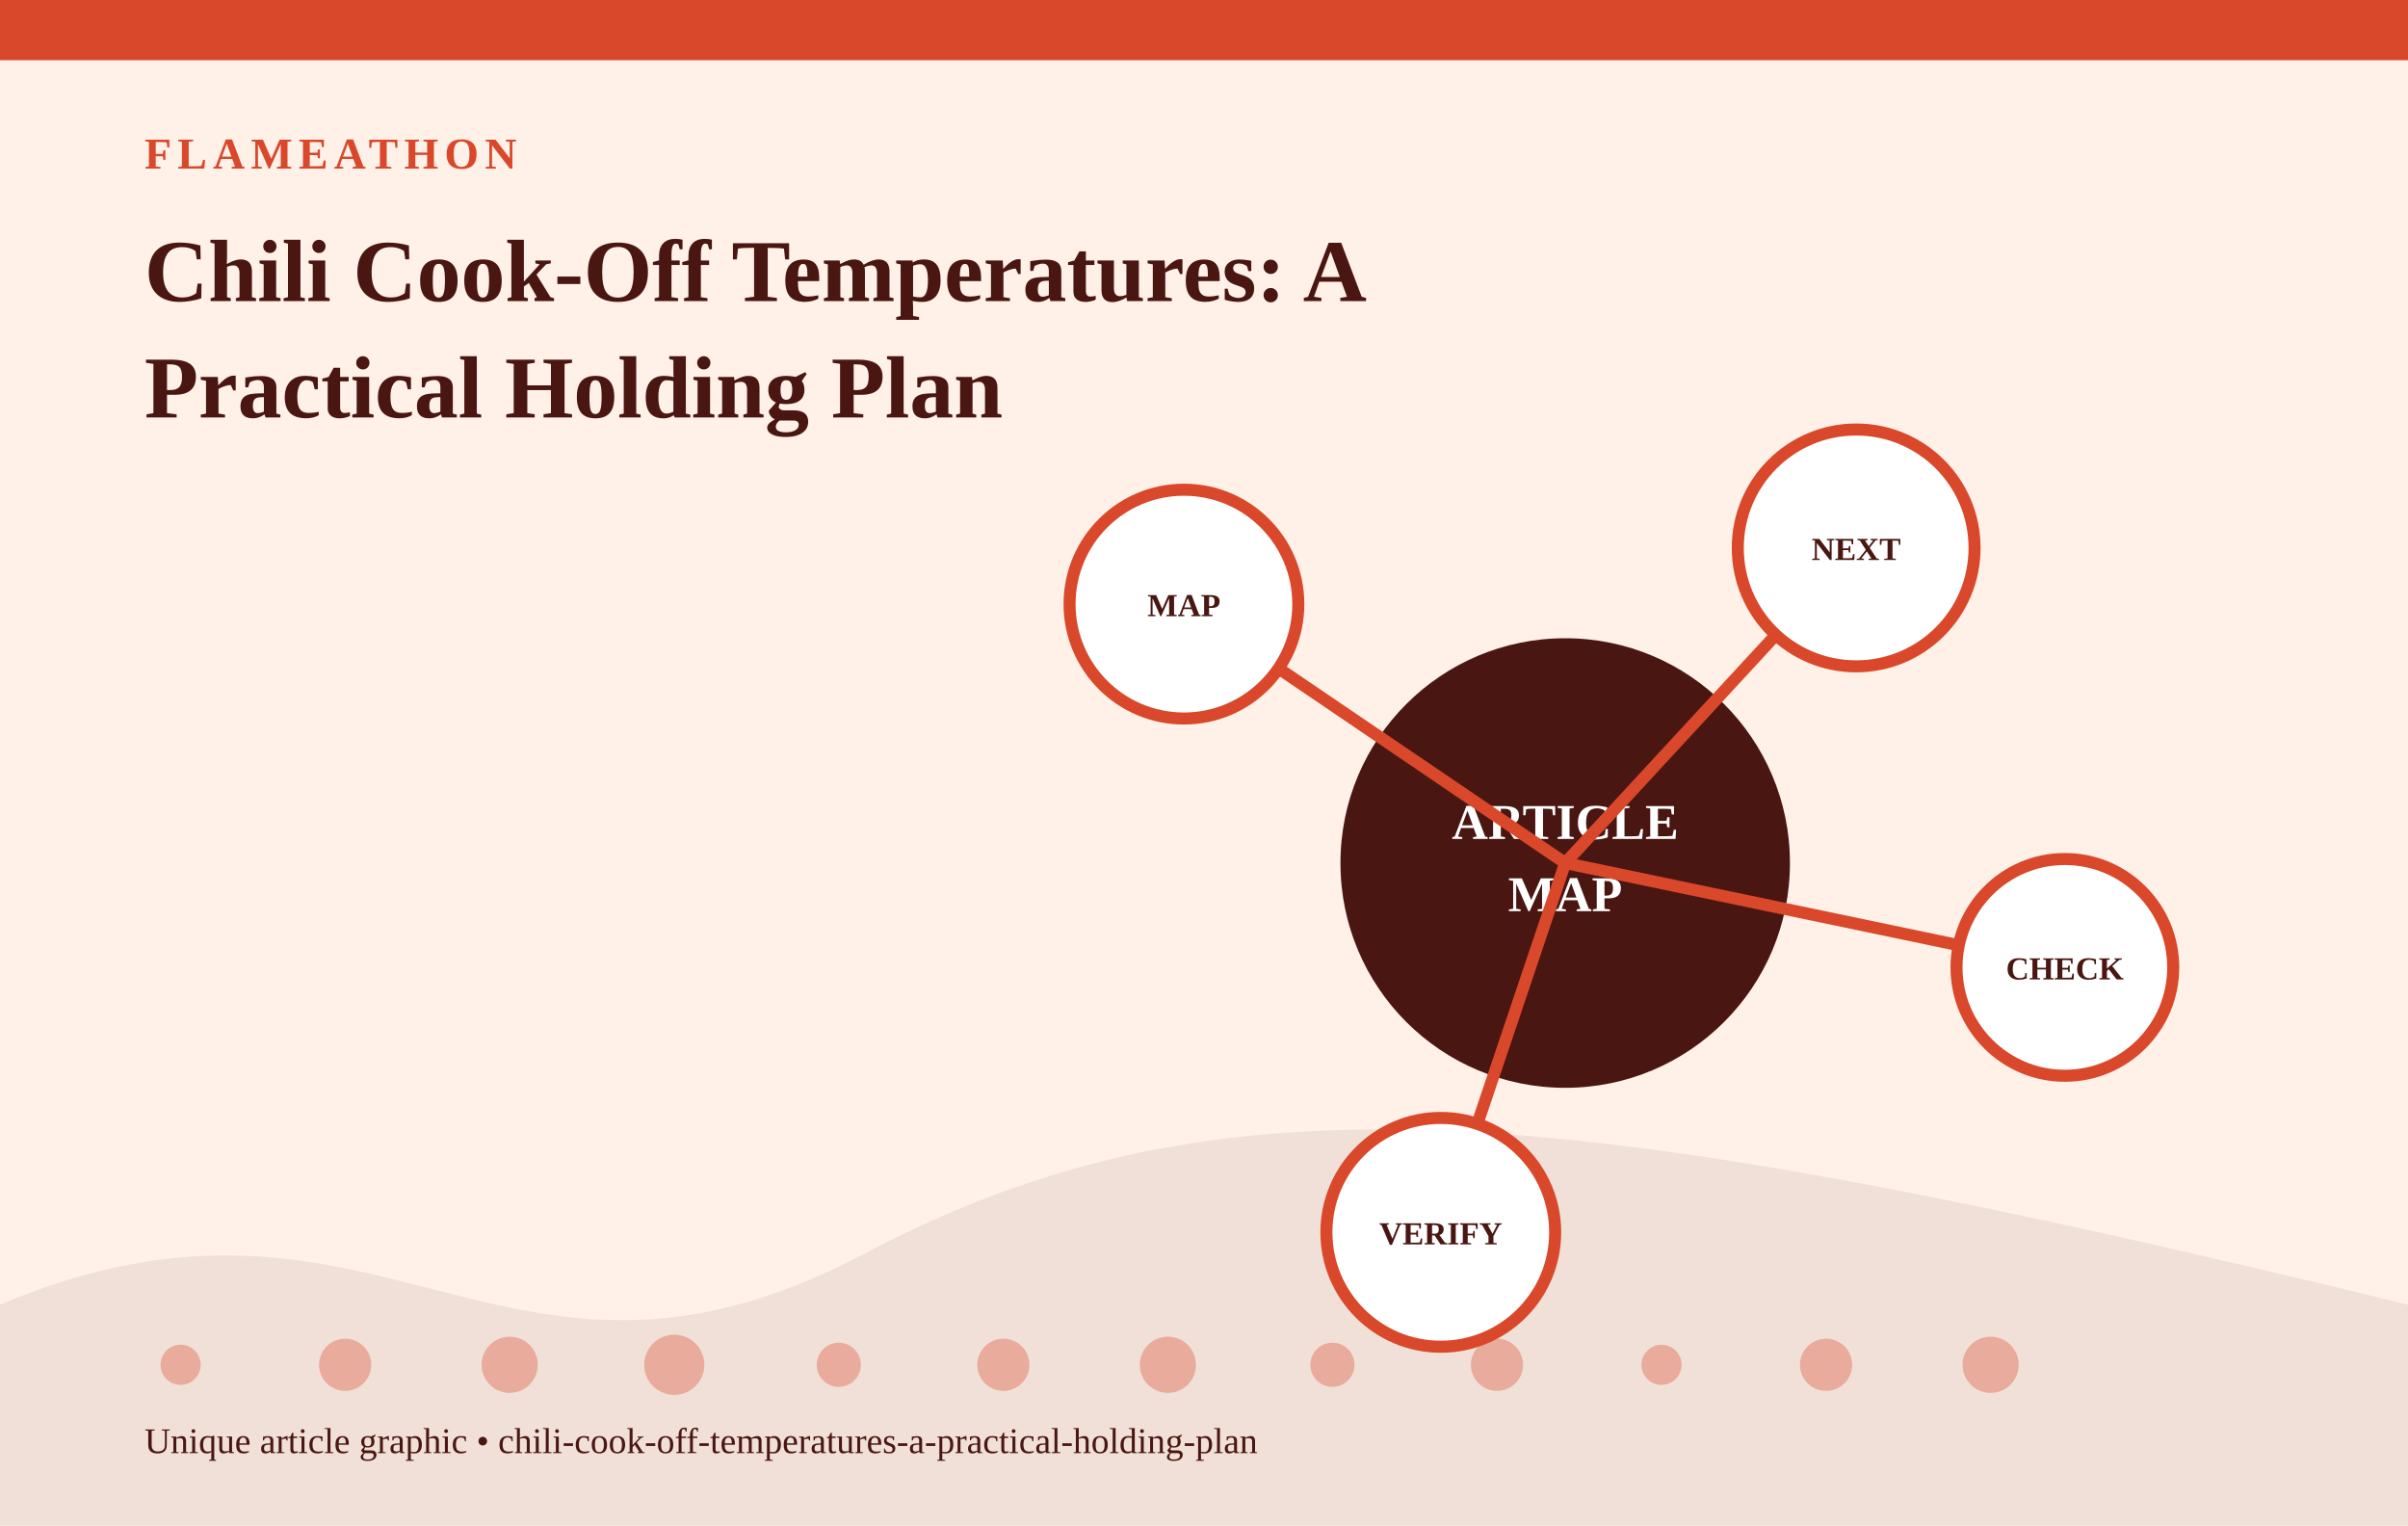
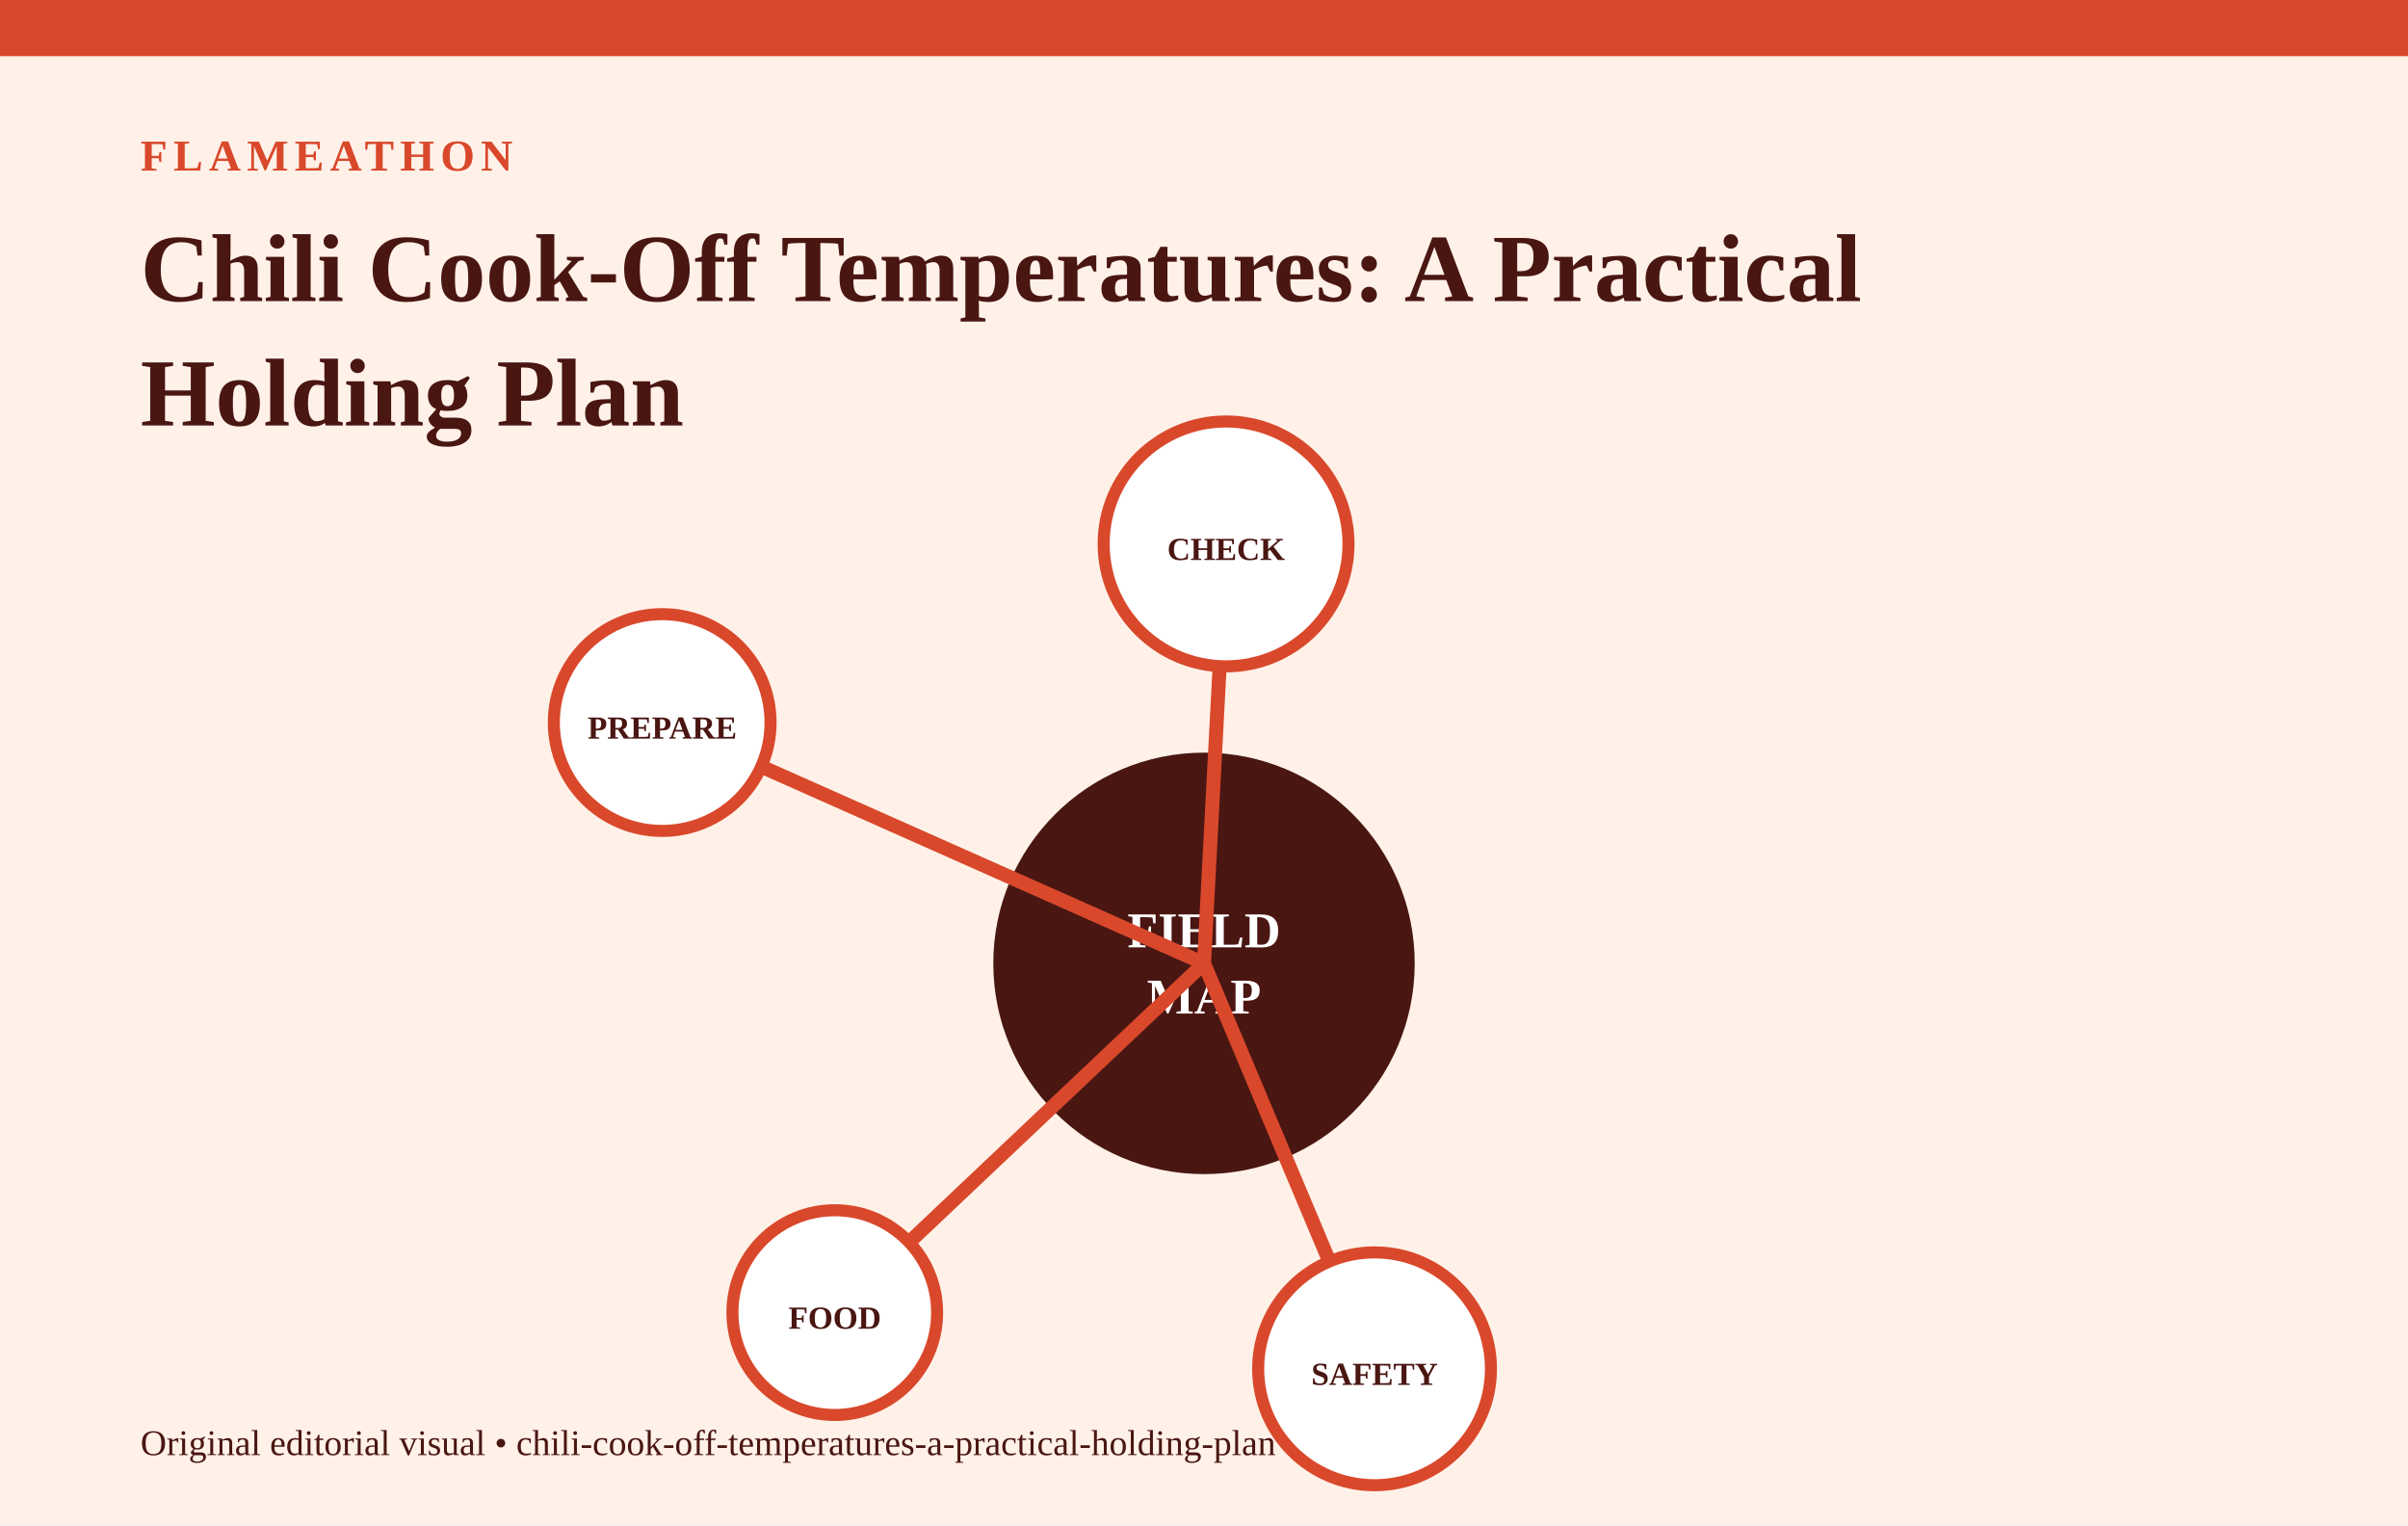
- <svg xmlns="http://www.w3.org/2000/svg" width="1200" height="760" viewBox="0 0 1200 760" role="img" aria-labelledby="title desc">
-   <rect width="1200" height="760" fill="#fff1e8" />
-   <rect width="1200" height="30" fill="#d9482b" />
-   <path d="M0 650 C190 570 250 720 430 625 S780 548 1200 650 L1200 760 L0 760 Z" fill="#4a1612" opacity="0.08" />
-   <text x="72" y="84" fill="#d9482b" font-size="22" font-weight="800" letter-spacing="3">FLAMEATHON</text>
-   <text x="72" y="150" fill="#4a1612" font-size="44" font-weight="800">Chili Cook-Off Temperatures: A</text>
-   <text x="72" y="208" fill="#4a1612" font-size="44" font-weight="800">Practical Holding Plan</text>
-   <circle cx="780" cy="430" r="112" fill="#4a1612" />
-   <text x="780" y="418" text-anchor="middle" fill="white" font-size="25" font-weight="800">ARTICLE</text>
-   <text x="780" y="454" text-anchor="middle" fill="white" font-size="25" font-weight="800">MAP</text>
-   <line x1="780" y1="430" x2="1029" y2="482" stroke="#d9482b" stroke-width="6" />
-   <circle cx="1029" cy="482" r="54" fill="white" stroke="#d9482b" stroke-width="6" />
-   <text x="1029" y="488" text-anchor="middle" fill="#4a1612" font-size="16" font-weight="800">CHECK</text>
-   <line x1="780" y1="430" x2="718" y2="614" stroke="#d9482b" stroke-width="6" />
-   <circle cx="718" cy="614" r="57" fill="white" stroke="#d9482b" stroke-width="6" />
-   <text x="718" y="620" text-anchor="middle" fill="#4a1612" font-size="16" font-weight="800">VERIFY</text>
-   <line x1="780" y1="430" x2="590" y2="301" stroke="#d9482b" stroke-width="6" />
-   <circle cx="590" cy="301" r="57" fill="white" stroke="#d9482b" stroke-width="6" />
-   <text x="590" y="307" text-anchor="middle" fill="#4a1612" font-size="16" font-weight="800">MAP</text>
-   <line x1="780" y1="430" x2="925" y2="273" stroke="#d9482b" stroke-width="6" />
-   <circle cx="925" cy="273" r="59" fill="white" stroke="#d9482b" stroke-width="6" />
-   <text x="925" y="279" text-anchor="middle" fill="#4a1612" font-size="16" font-weight="800">NEXT</text>
-   <circle cx="90" cy="680" r="10" fill="#d9482b" opacity="0.35" />
-   <circle cx="172" cy="680" r="13" fill="#d9482b" opacity="0.35" />
-   <circle cx="254" cy="680" r="14" fill="#d9482b" opacity="0.35" />
-   <circle cx="336" cy="680" r="15" fill="#d9482b" opacity="0.35" />
-   <circle cx="418" cy="680" r="11" fill="#d9482b" opacity="0.35" />
-   <circle cx="500" cy="680" r="13" fill="#d9482b" opacity="0.35" />
-   <circle cx="582" cy="680" r="14" fill="#d9482b" opacity="0.35" />
-   <circle cx="664" cy="680" r="11" fill="#d9482b" opacity="0.35" />
-   <circle cx="746" cy="680" r="13" fill="#d9482b" opacity="0.35" />
-   <circle cx="828" cy="680" r="10" fill="#d9482b" opacity="0.35" />
-   <circle cx="910" cy="680" r="13" fill="#d9482b" opacity="0.35" />
-   <circle cx="992" cy="680" r="14" fill="#d9482b" opacity="0.35" />
-   <text x="72" y="724" fill="#4a1612" font-size="18">Unique article graphic • chili-cook-off-temperatures-a-practical-holding-plan</text>
+ <svg xmlns="http://www.w3.org/2000/svg" width="1200" height="760" viewBox="0 0 1200 760" role="img" aria-labelledby="t d">
+   <rect width="1200" height="760" fill="#FFF1E8" />
+   <rect width="1200" height="28" fill="#D9482B" />
+   <text x="70" y="85" fill="#D9482B" font-size="22" font-weight="700" letter-spacing="3">FLAMEATHON</text>
+   <text x="70" y="150" fill="#4A1612" font-size="48" font-weight="700">Chili Cook-Off Temperatures: A Practical</text>
+   <text x="70" y="212" fill="#4A1612" font-size="48" font-weight="700">Holding Plan</text>
+   <circle cx="600" cy="480" r="105" fill="#4A1612" />
+   <text x="600" y="472" text-anchor="middle" fill="white" font-size="25" font-weight="700">FIELD</text>
+   <text x="600" y="505" text-anchor="middle" fill="white" font-size="25" font-weight="700">MAP</text>
+   <g>
+     <line x1="600" y1="480" x2="416" y2="654" stroke="#D9482B" stroke-width="7" />
+     <circle cx="416" cy="654" r="51" fill="white" stroke="#D9482B" stroke-width="6" />
+     <text x="416" y="662" text-anchor="middle" fill="#4A1612" font-size="16" font-weight="700">FOOD</text>
+   </g>
+   <g>
+     <line x1="600" y1="480" x2="685" y2="682" stroke="#D9482B" stroke-width="7" />
+     <circle cx="685" cy="682" r="58" fill="white" stroke="#D9482B" stroke-width="6" />
+     <text x="685" y="690" text-anchor="middle" fill="#4A1612" font-size="16" font-weight="700">SAFETY</text>
+   </g>
+   <g>
+     <line x1="600" y1="480" x2="330" y2="360" stroke="#D9482B" stroke-width="7" />
+     <circle cx="330" cy="360" r="54" fill="white" stroke="#D9482B" stroke-width="6" />
+     <text x="330" y="368" text-anchor="middle" fill="#4A1612" font-size="16" font-weight="700">PREPARE</text>
+   </g>
+   <g>
+     <line x1="600" y1="480" x2="611" y2="271" stroke="#D9482B" stroke-width="7" />
+     <circle cx="611" cy="271" r="61" fill="white" stroke="#D9482B" stroke-width="6" />
+     <text x="611" y="279" text-anchor="middle" fill="#4A1612" font-size="16" font-weight="700">CHECK</text>
+   </g>
+   <text x="70" y="725" fill="#4A1612" font-size="18">Original editorial visual • chili-cook-off-temperatures-a-practical-holding-plan</text>
</svg>
